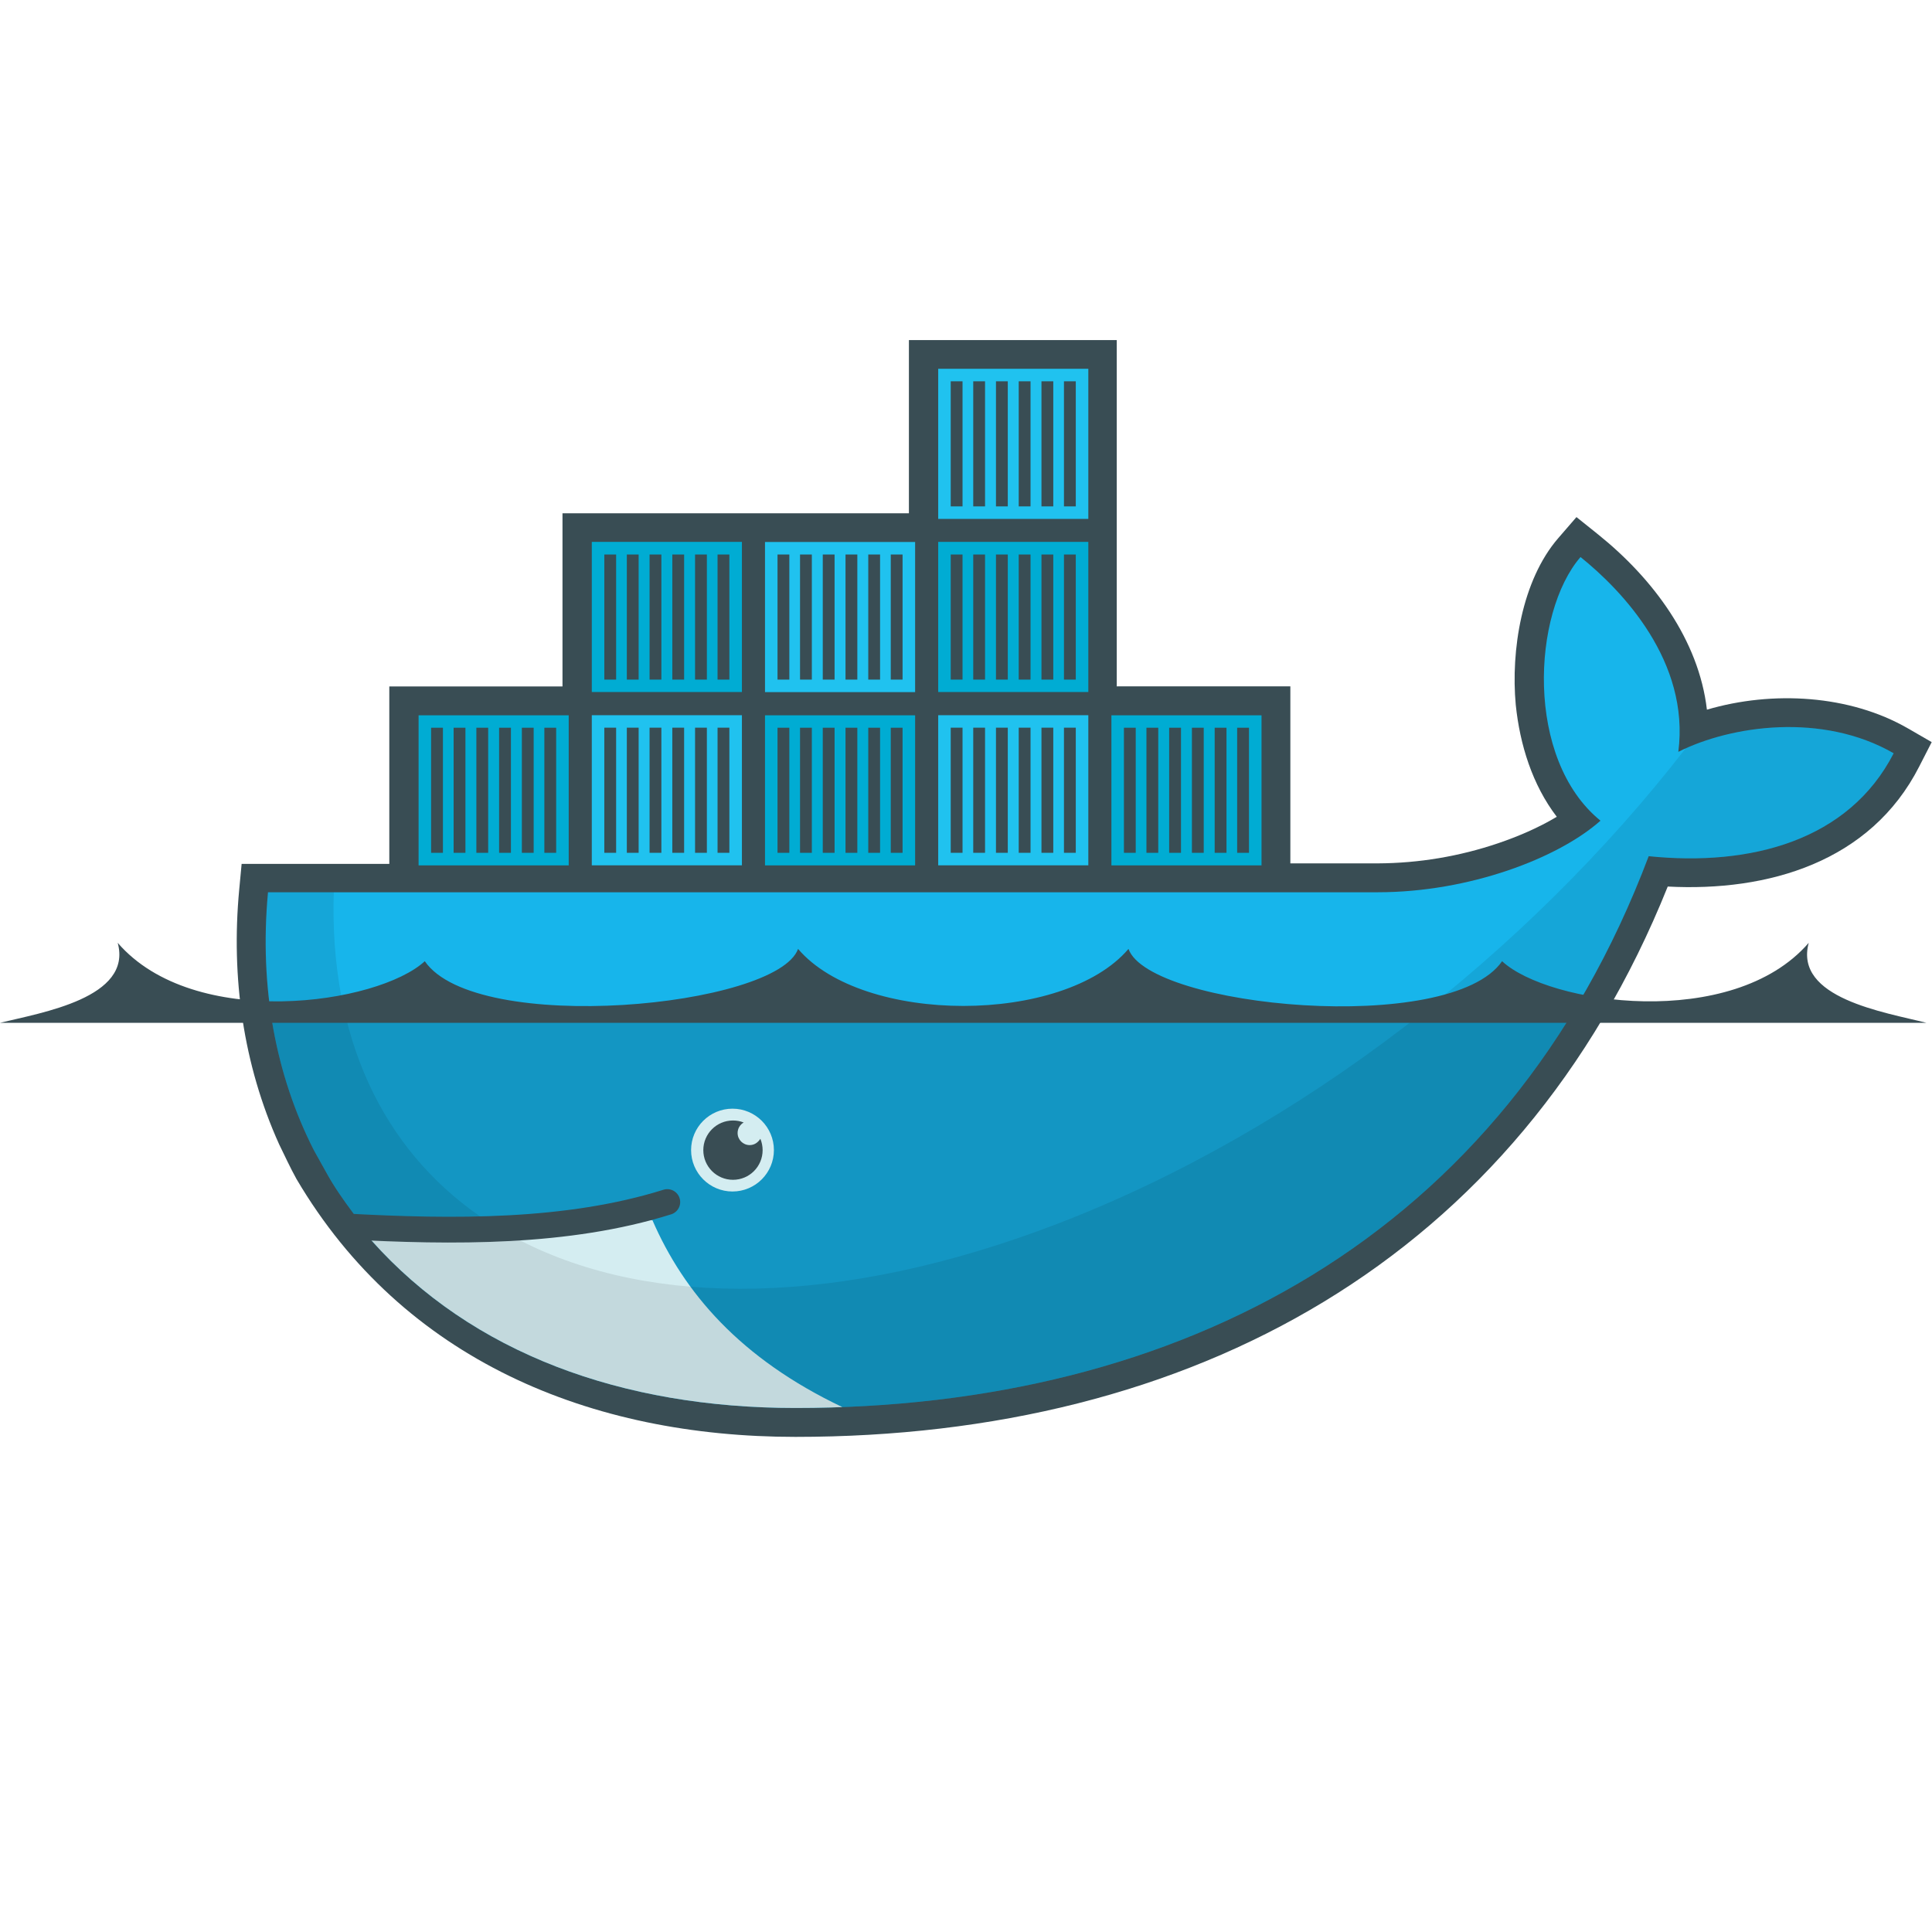
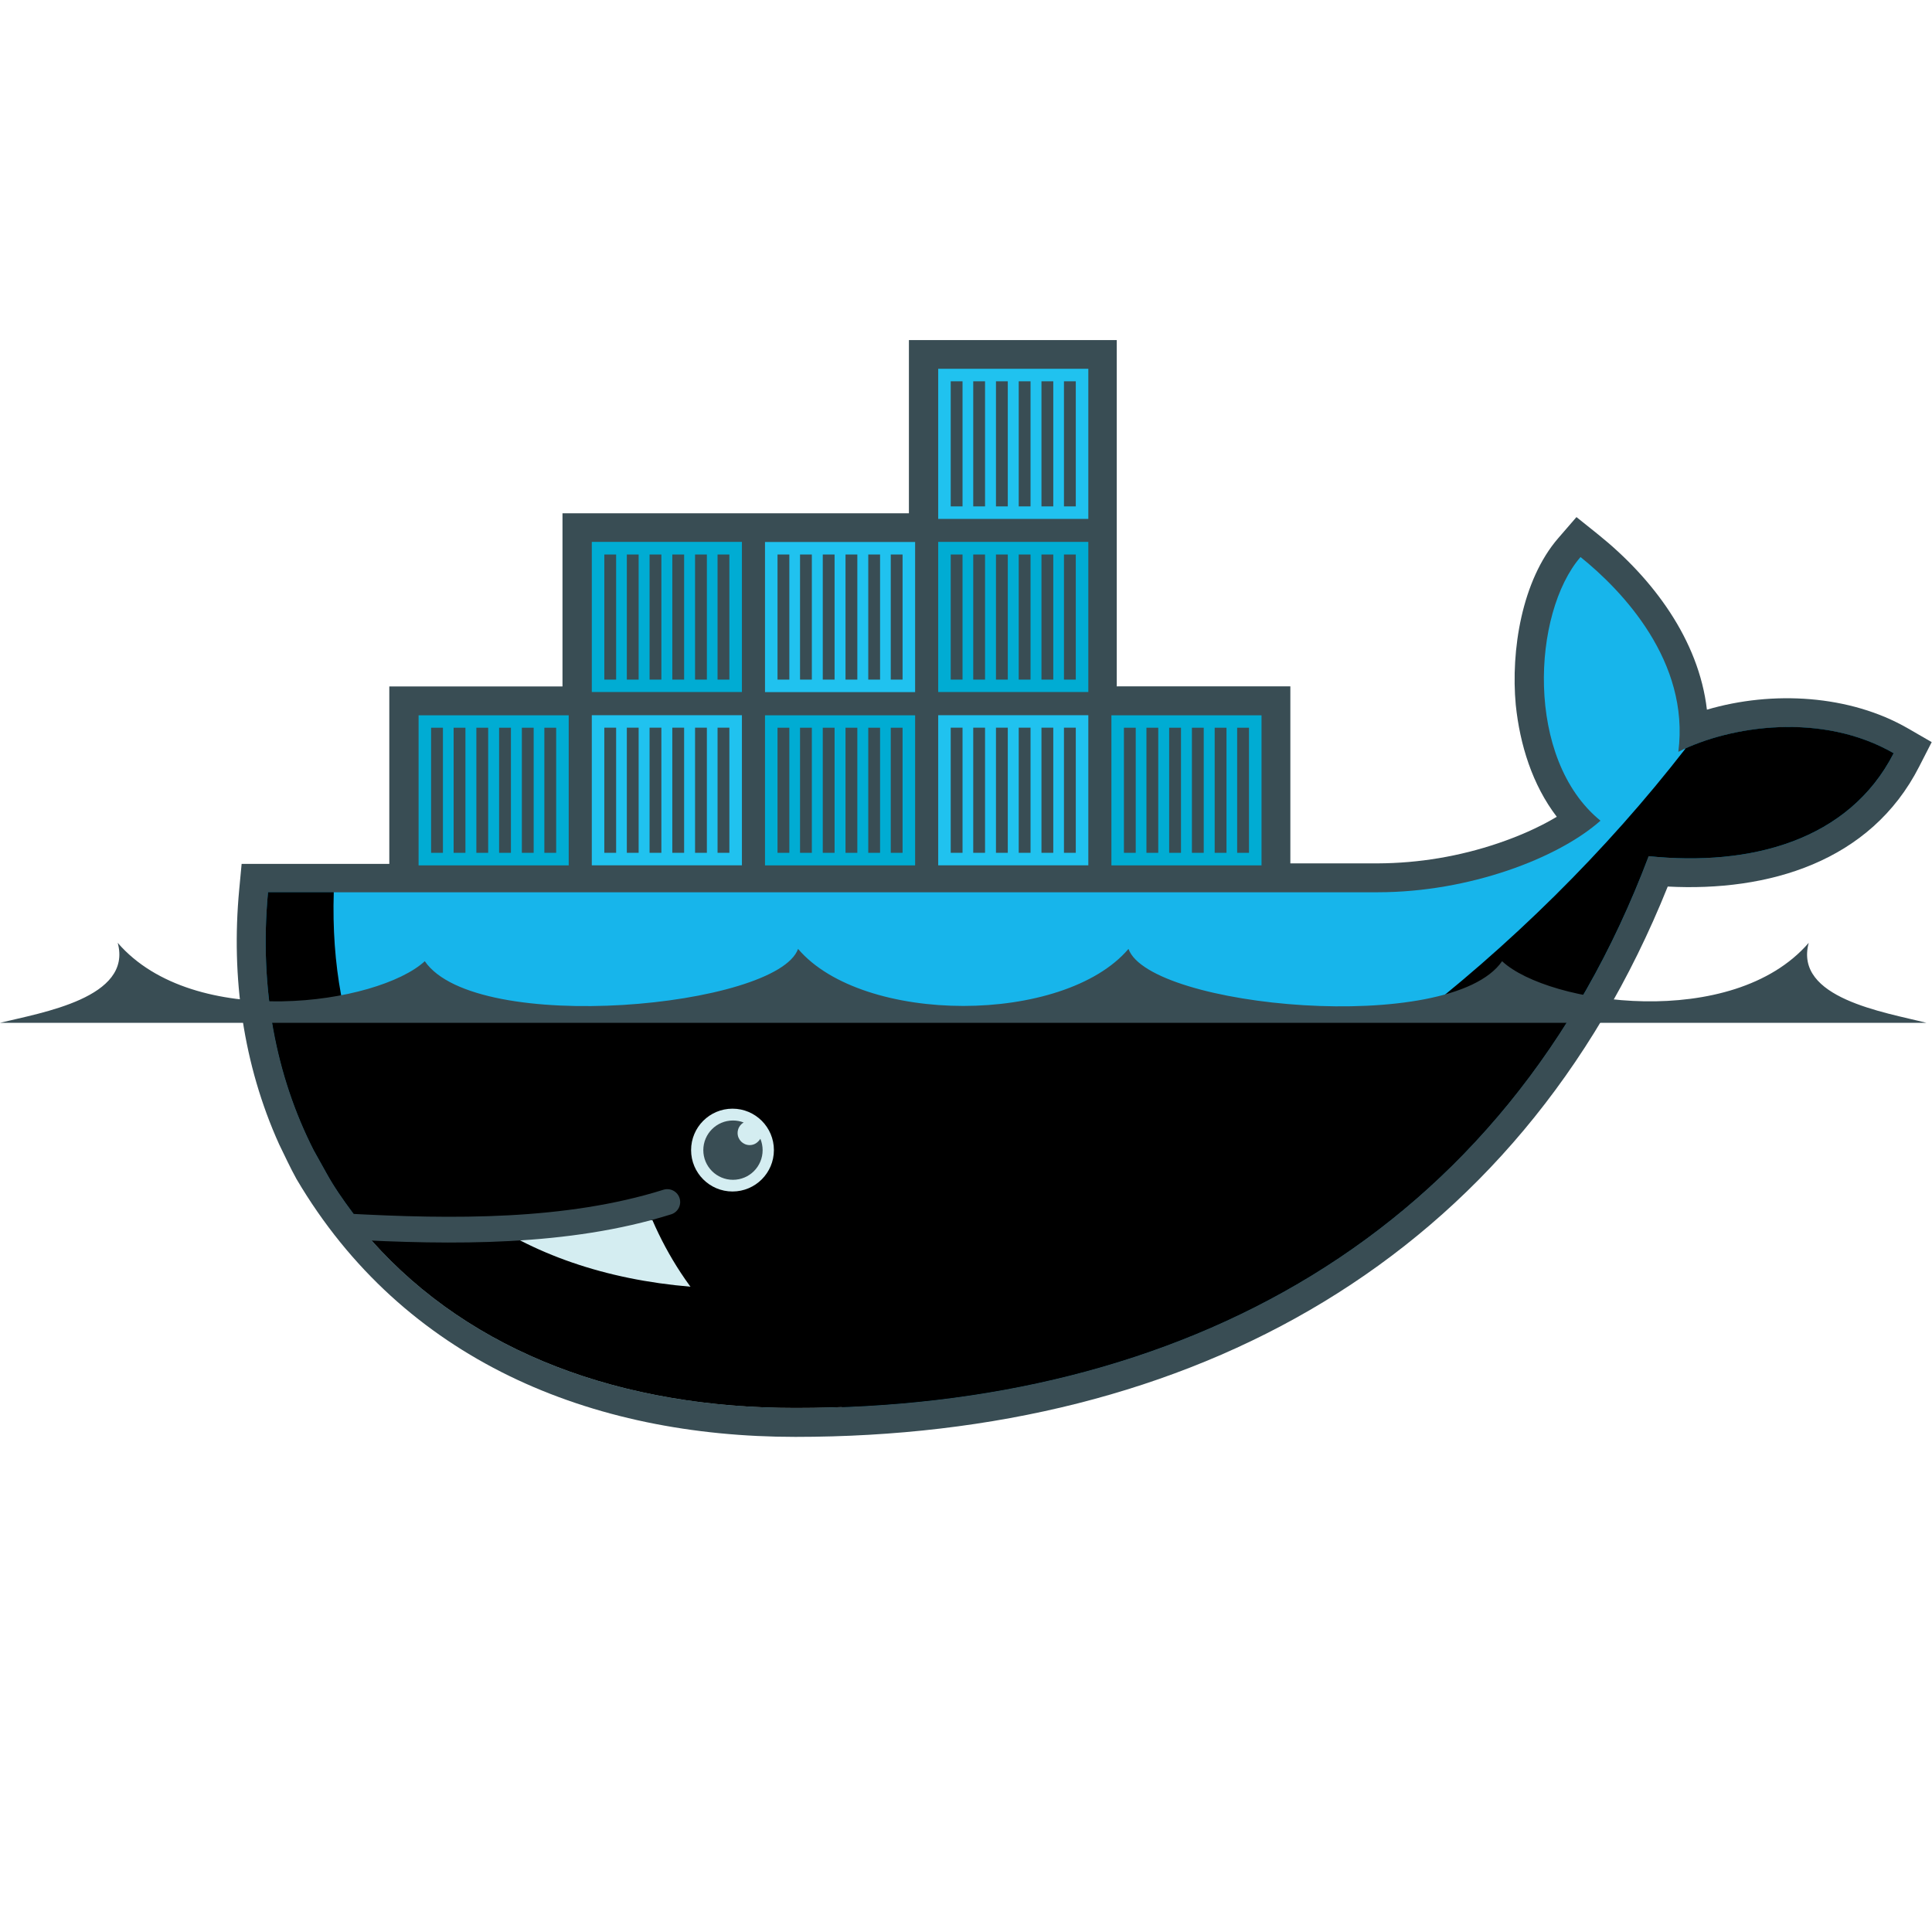
<svg xmlns="http://www.w3.org/2000/svg" xmlns:xlink="http://www.w3.org/1999/xlink" width="64" height="64" viewBox="0 0 32 32">
  <defs>
    <clipPath id="A">
      <path d="M76 2v46H54v23H35.58l-.206 2c-1.15 12.53 1.036 24.088 6.063 33.97l1.688 3.03c1 1.817 2.2 3.523 3.438 5.188s1.686 2.583 2.47 3.688C62.32 133.8 82.13 141 105 141c50.648 0 93.633-22.438 112.656-72.844C231.153 69.54 244.1 66.08 250 54.563c-9.4-5.424-21.478-3.685-28.437-.187L240 2l-72 46h-23V2z" />
    </clipPath>
  </defs>
  <g transform="matrix(.679423 0 0 .679423 -2.086149 13.78182)">
    <path d="M30.305-3.553h4.222V.763h2.135a9.26 9.26 0 0 0 2.934-.492c.46-.156.974-.372 1.426-.644-.596-.778-.9-1.76-1-2.73-.122-1.317.144-3.032 1.036-4.063l.444-.513.53.425c1.332 1.07 2.452 2.565 2.65 4.27 1.603-.472 3.486-.36 4.9.456l.58.335-.305.596c-1.187 2.33-3.687 3.053-6.13 2.925-3.656 9.105-11.615 13.416-21.265 13.416-4.986 0-9.56-1.864-12.164-6.287-.153-.275-.283-.562-.422-.844-.88-1.947-1.173-4.08-.975-6.2l.06-.638h3.6V-3.55h4.222v-4.222h8.445v-4.222h5.067v8.445" fill="#394d54" />
    <g transform="matrix(.184659 0 0 .184659 3.070472 -11.99786)" clip-path="url(#A)">
      <g id="B">
        <g id="C" transform="translate(0 -22.866)">
          <path d="M123.86 3.8h19.818v19.817H123.86z" fill="#00acd3" />
          <path d="M123.86 26.676h19.818v19.818H123.86z" fill="#20c2ef" />
          <path id="D" d="M126.292 21.977V5.46m2.972 16.516V5.46m3.002 16.516V5.46m3.003 16.516V5.46m3.003 16.516V5.46m2.97 16.516V5.46" stroke="#394d54" stroke-width="1.56" />
          <use xlink:href="#D" y="22.866" />
        </g>
        <use xlink:href="#C" transform="matrix(1 0 0 -1 22.866 4.572651)" />
      </g>
      <use xlink:href="#B" x="-91.464" y="45.732" />
      <use xlink:href="#B" x="-45.732" y="45.732" />
      <use xlink:href="#B" y="45.732" />
      <path d="M221.57 54.38c1.533-11.915-7.384-21.275-12.914-25.718-6.373 7.368-7.363 26.678 2.635 34.807-5.58 4.956-17.337 9.448-29.376 9.448H34C32.83 85.484 34 146 34 146h217l-.987-91.424c-9.4-5.424-21.484-3.694-28.443-.197" fill="#17b5eb" />
-       <path d="M34 89v57h217V89" fill-opacity=".17" />
+       <path d="M34 89v57h217V89" fillOpacity=".17" />
      <path d="M111.237 140.9c-13.54-6.425-20.972-15.16-25.107-24.694L45 118l21 28 45.237-5.1" fill="#d4edf1" />
-       <path d="M222.5 53.938v.03c-20.86 26.9-50.783 50.38-82.906 62.72-28.655 11.008-53.638 11.06-70.875 2.22-1.856-1.048-3.676-2.212-5.5-3.312-12.637-8.832-19.754-23.44-19.156-42.687H34V146h217V50h-25z" fill-opacity=".085" />
+       <path d="M222.5 53.938v.03c-20.86 26.9-50.783 50.38-82.906 62.72-28.655 11.008-53.638 11.06-70.875 2.22-1.856-1.048-3.676-2.212-5.5-3.312-12.637-8.832-19.754-23.44-19.156-42.687H34V146h217V50h-25z" fillOpacity=".085" />
    </g>
    <path d="M11.496 9.613c2.616.143 5.407.17 7.842-.594" fill="none" stroke="#394d54" stroke-width=".628" stroke-linecap="round" />
    <path d="M21.937 7.753a1.01 1.01 0 0 1-1.009 1.009 1.01 1.01 0 0 1-1.01-1.009 1.01 1.01 0 0 1 1.01-1.01 1.01 1.01 0 0 1 1.009 1.01z" fill="#d4edf1" />
    <path d="M21.2 7.08c-.088.05-.148.146-.148.256 0 .163.132.295.295.295.112 0 .2-.062.26-.154a.73.73 0 0 1 .055.277c0 .4-.324.723-.723.723s-.723-.324-.723-.723.324-.723.723-.723a.72.72 0 0 1 .262.049zM3.07 4.65h46.964c-1.023-.26-3.235-.6-2.87-1.95-1.86 2.152-6.344 1.5-7.475.448-1.26 1.828-8.597 1.133-9.108-.3-1.58 1.854-6.475 1.854-8.055 0-.512 1.424-7.848 2.12-9.1.3C12.284 4.2 7.8 4.853 5.94 2.7c.365 1.34-1.848 1.7-2.87 1.95" fill="#394d54" />
  </g>
</svg>
